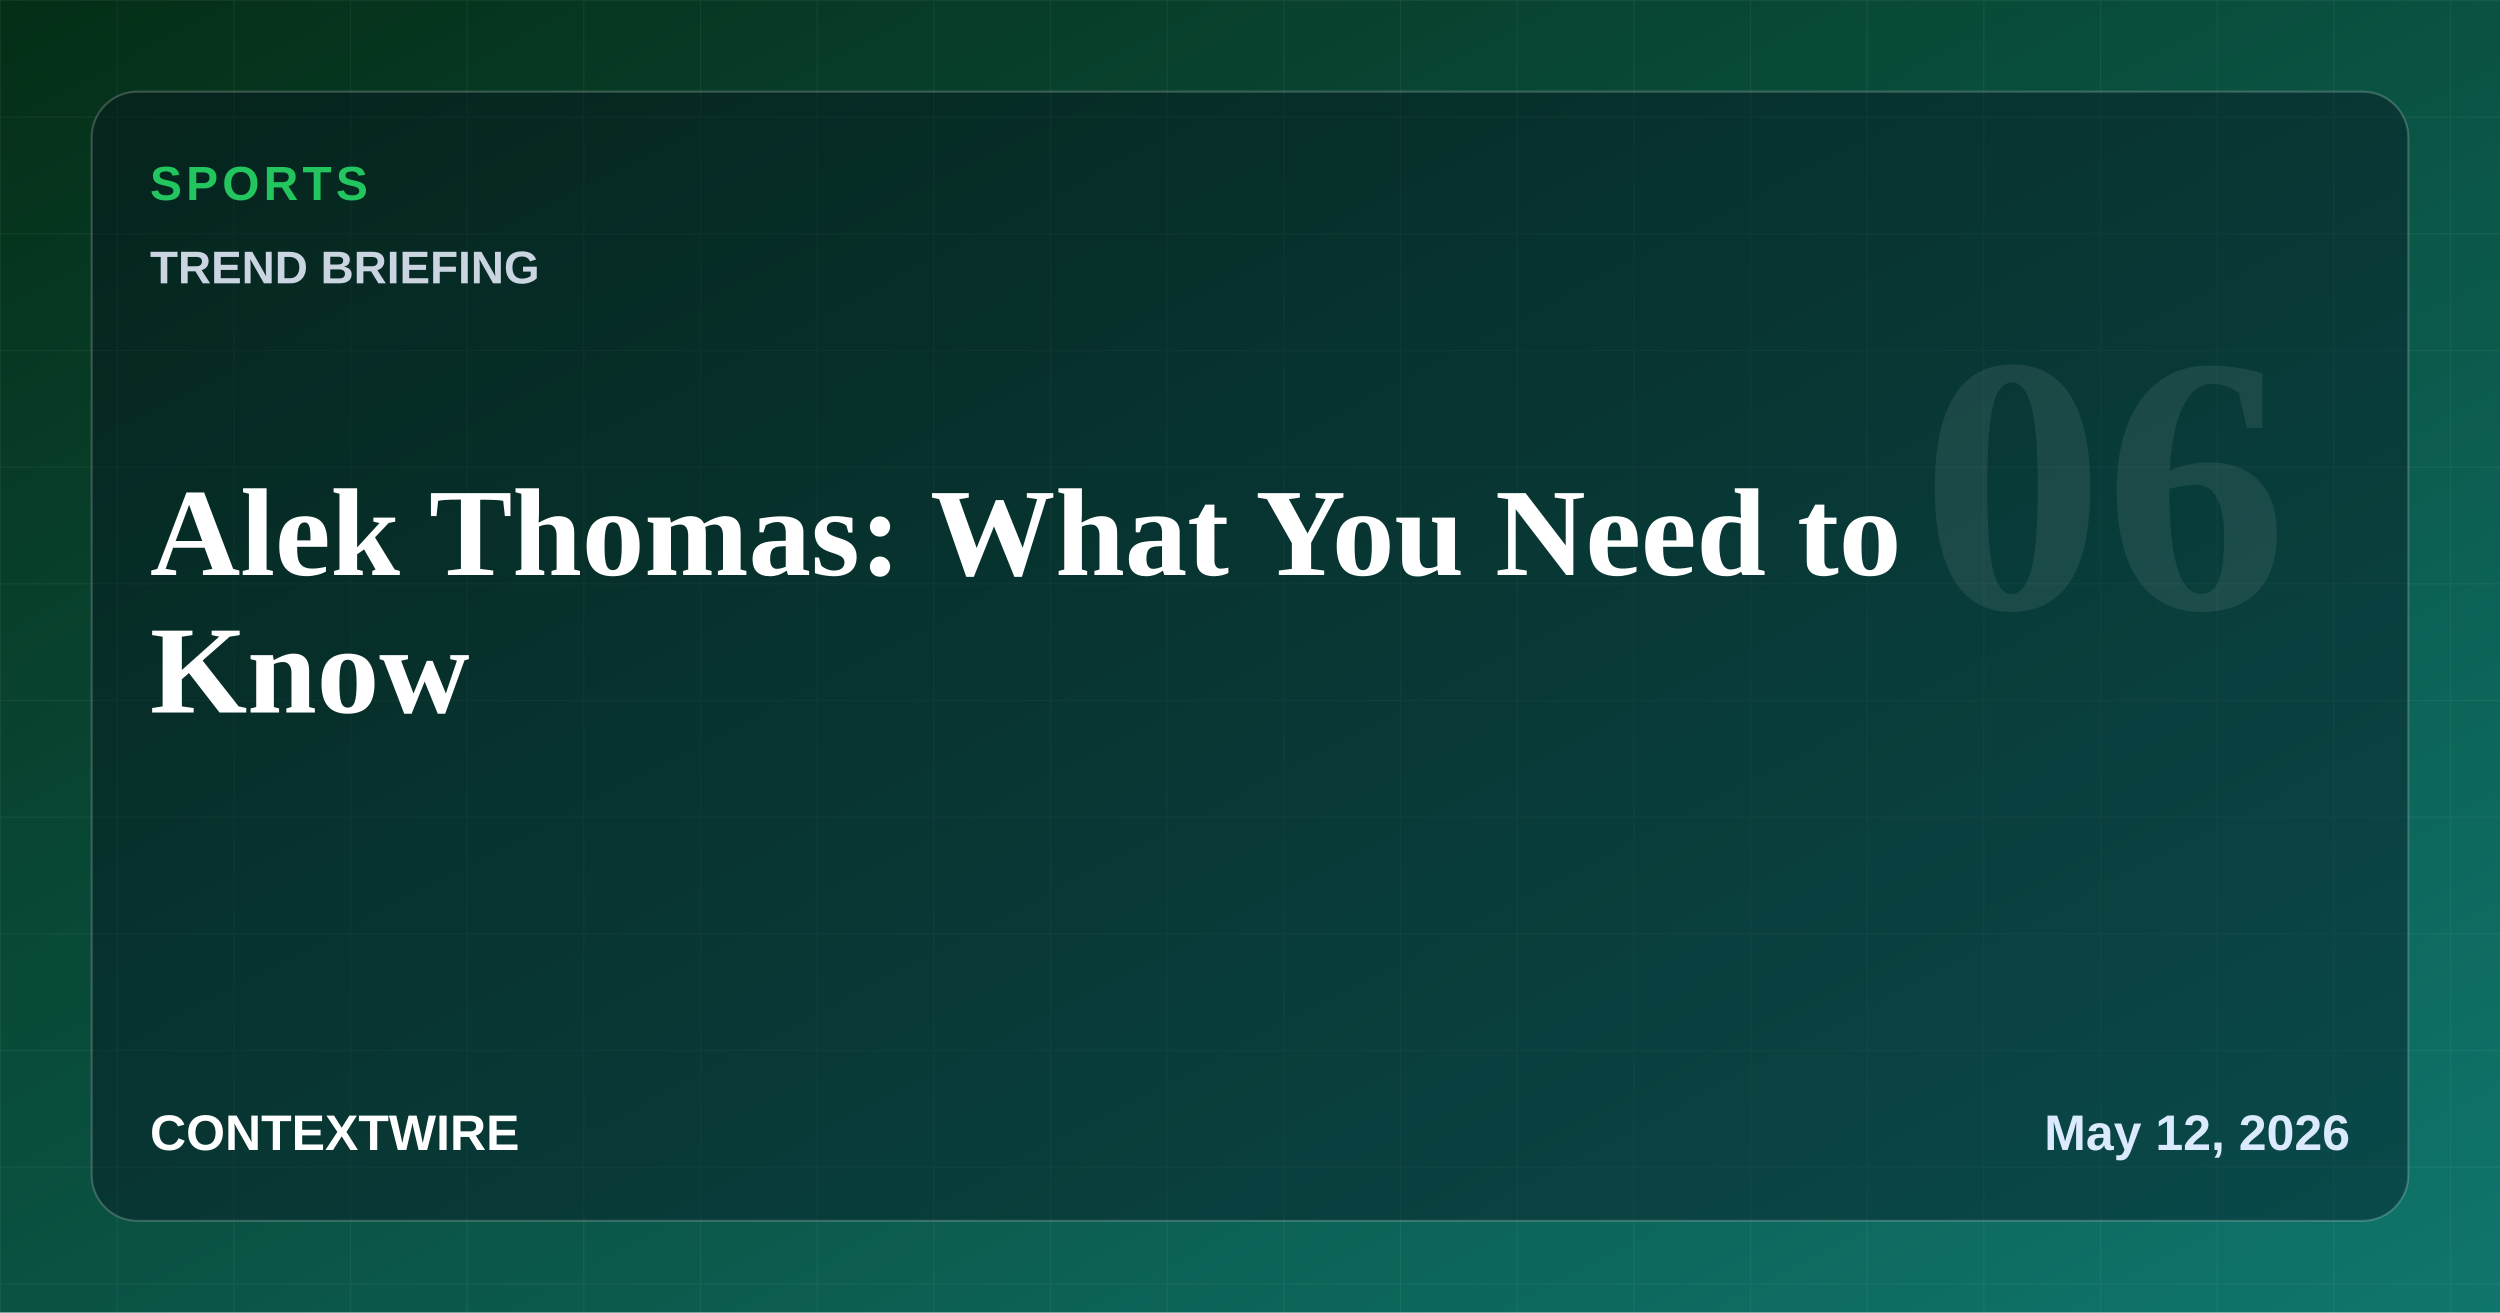
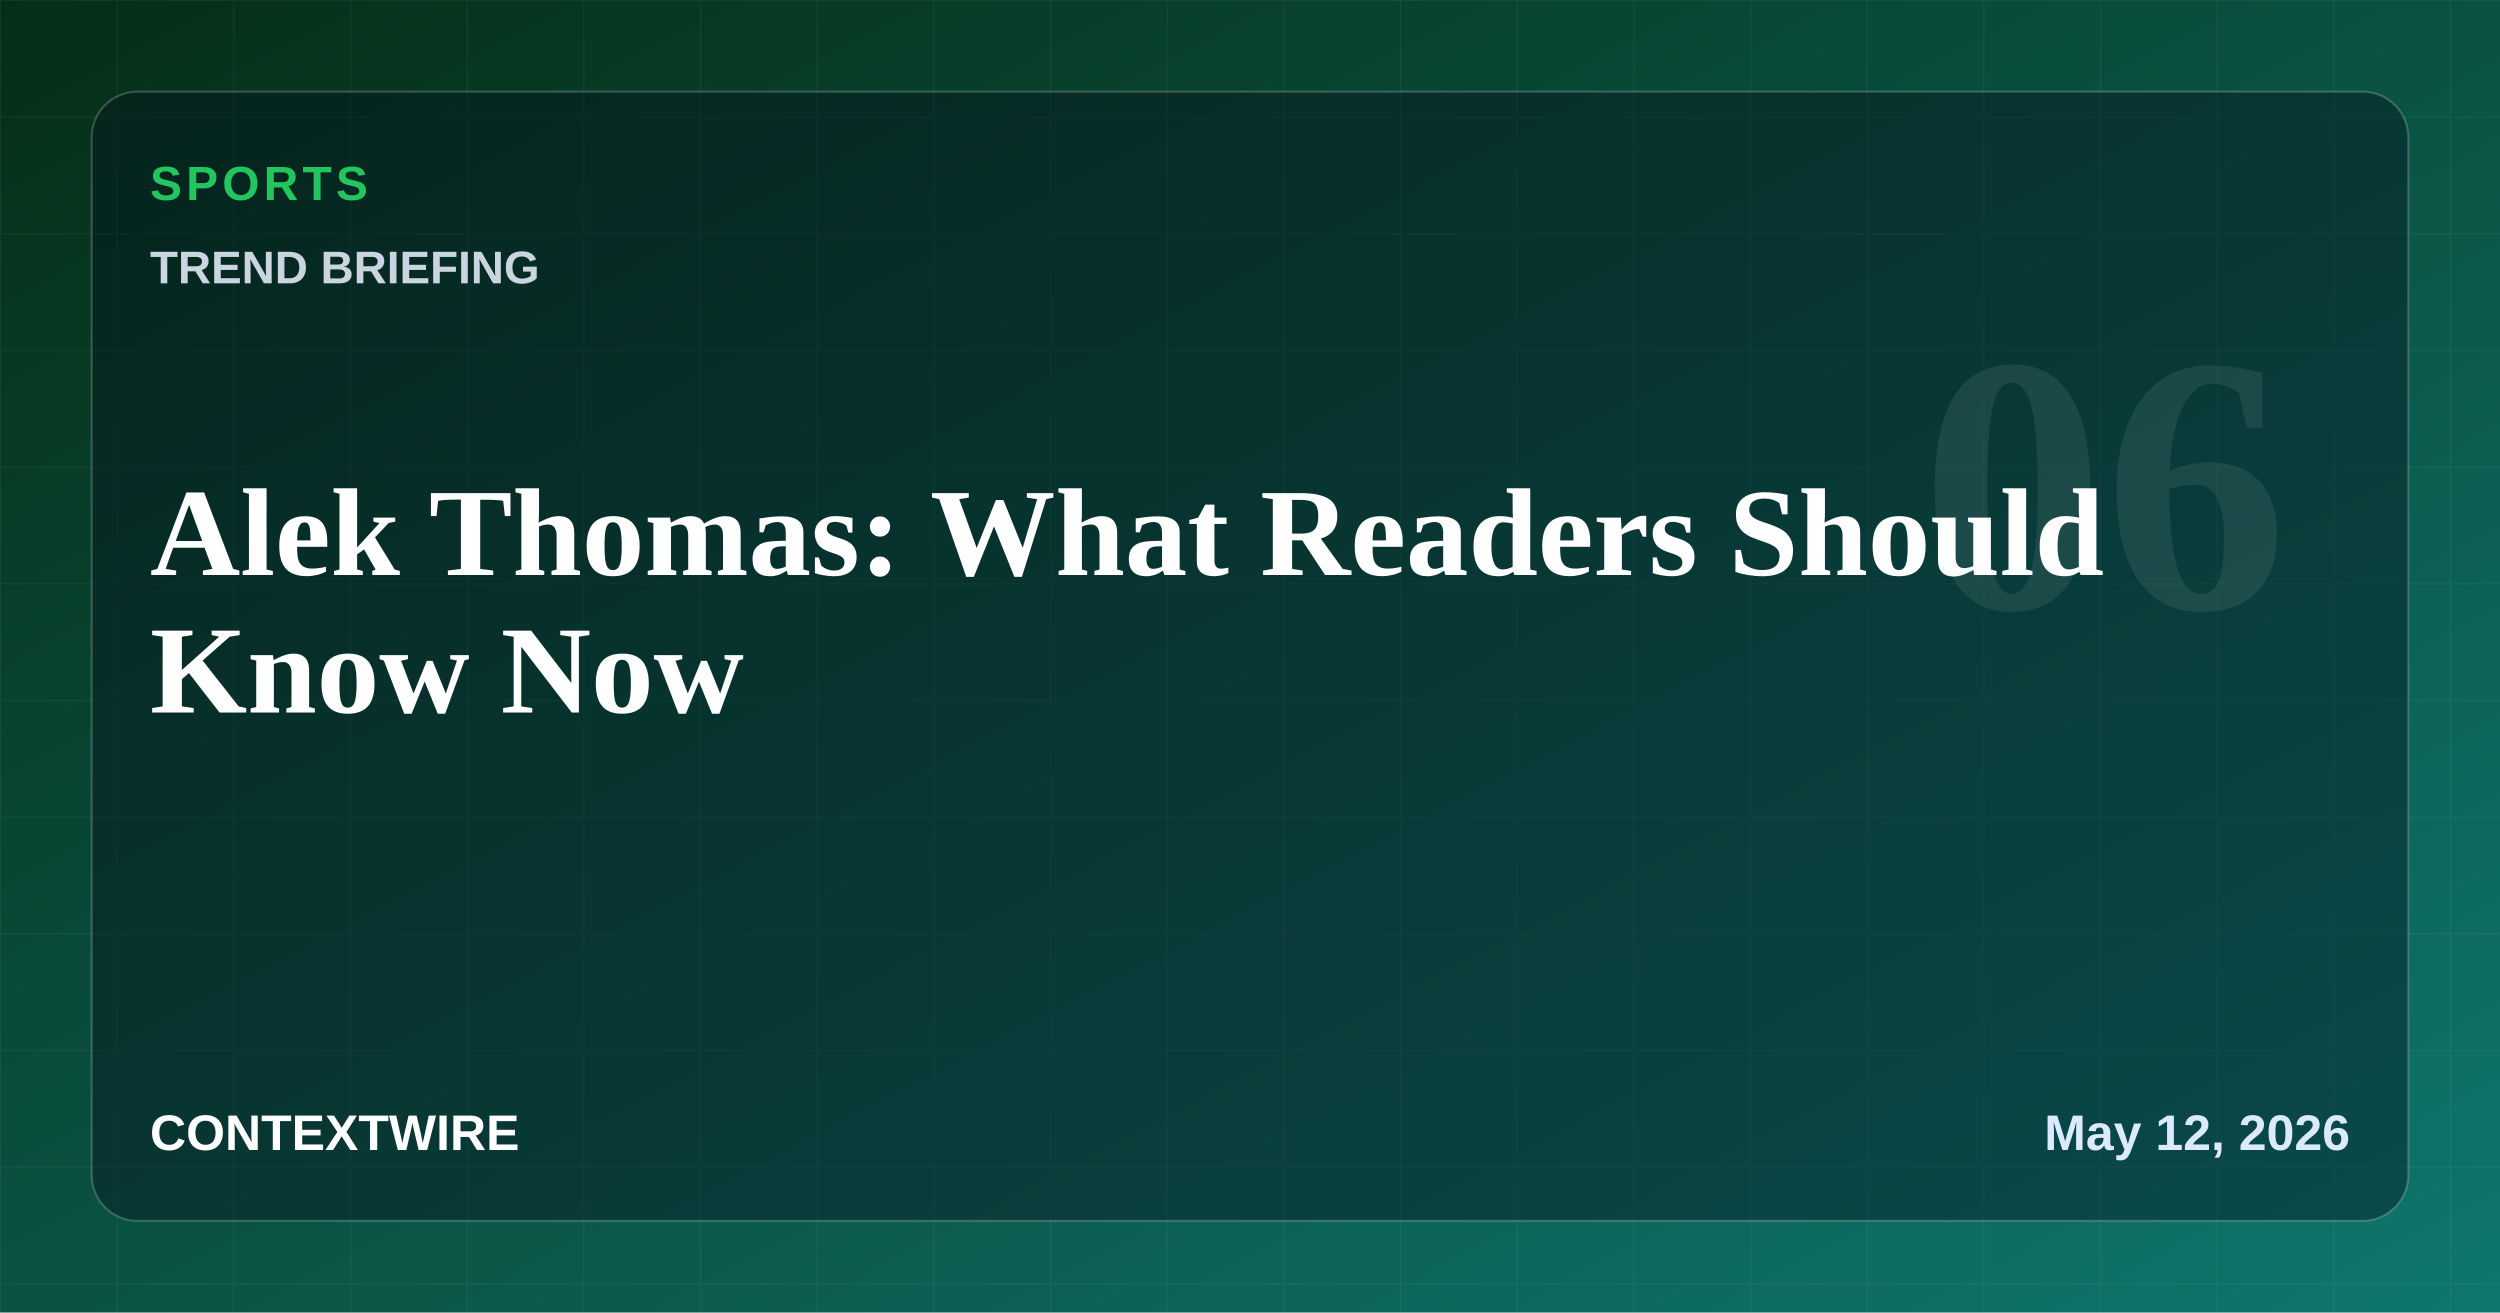
- <svg xmlns="http://www.w3.org/2000/svg" width="1200" height="630" viewBox="0 0 1200 630" role="img" aria-label="Alek Thomas: What You Need to Know">
+ <svg xmlns="http://www.w3.org/2000/svg" width="1200" height="630" viewBox="0 0 1200 630" role="img" aria-label="Alek Thomas: What Readers Should Know Now">
  <defs>
    <linearGradient id="bg" x1="0" y1="0" x2="1" y2="1">
      <stop offset="0" stop-color="#052e16" />
      <stop offset="1" stop-color="#0f766e" />
    </linearGradient>
    <pattern id="grid" width="56" height="56" patternUnits="userSpaceOnUse">
      <path d="M56 0H0v56" fill="none" stroke="#ffffff" stroke-opacity=".08" stroke-width="1" />
    </pattern>
  </defs>
  <rect width="1200" height="630" fill="url(#bg)" />
  <rect width="1200" height="630" fill="url(#grid)" opacity=".65" />
  <rect x="44" y="44" width="1112" height="542" rx="22" fill="#07111f" fill-opacity=".42" stroke="#ffffff" stroke-opacity=".2" />
  <text x="72" y="96" font-family="Arial, Helvetica, sans-serif" font-size="23" font-weight="800" fill="#22c55e" letter-spacing="2">SPORTS</text>
  <text x="72" y="136" font-family="Arial, Helvetica, sans-serif" font-size="22" font-weight="700" fill="#cbd5e1">TREND BRIEFING</text>
-   <text x="72" y="276" font-family="Georgia, 'Times New Roman', serif" font-size="60" font-weight="700" fill="#ffffff">Alek Thomas: What You Need to</text>
-   <text x="72" y="342" font-family="Georgia, 'Times New Roman', serif" font-size="60" font-weight="700" fill="#ffffff">Know</text>
+   <text x="72" y="276" font-family="Georgia, 'Times New Roman', serif" font-size="60" font-weight="700" fill="#ffffff">Alek Thomas: What Readers Should</text>
+   <text x="72" y="342" font-family="Georgia, 'Times New Roman', serif" font-size="60" font-weight="700" fill="#ffffff">Know Now</text>
  <text x="72" y="552" font-family="Arial, Helvetica, sans-serif" font-size="24" font-weight="800" fill="#ffffff">CONTEXTWIRE</text>
  <text x="1128" y="552" text-anchor="end" font-family="Arial, Helvetica, sans-serif" font-size="24" font-weight="700" fill="#dbeafe">May 12, 2026</text>
  <text x="1010" y="292" text-anchor="middle" font-family="Georgia, 'Times New Roman', serif" font-size="176" font-weight="700" fill="#ffffff" opacity=".08">06</text>
</svg>
